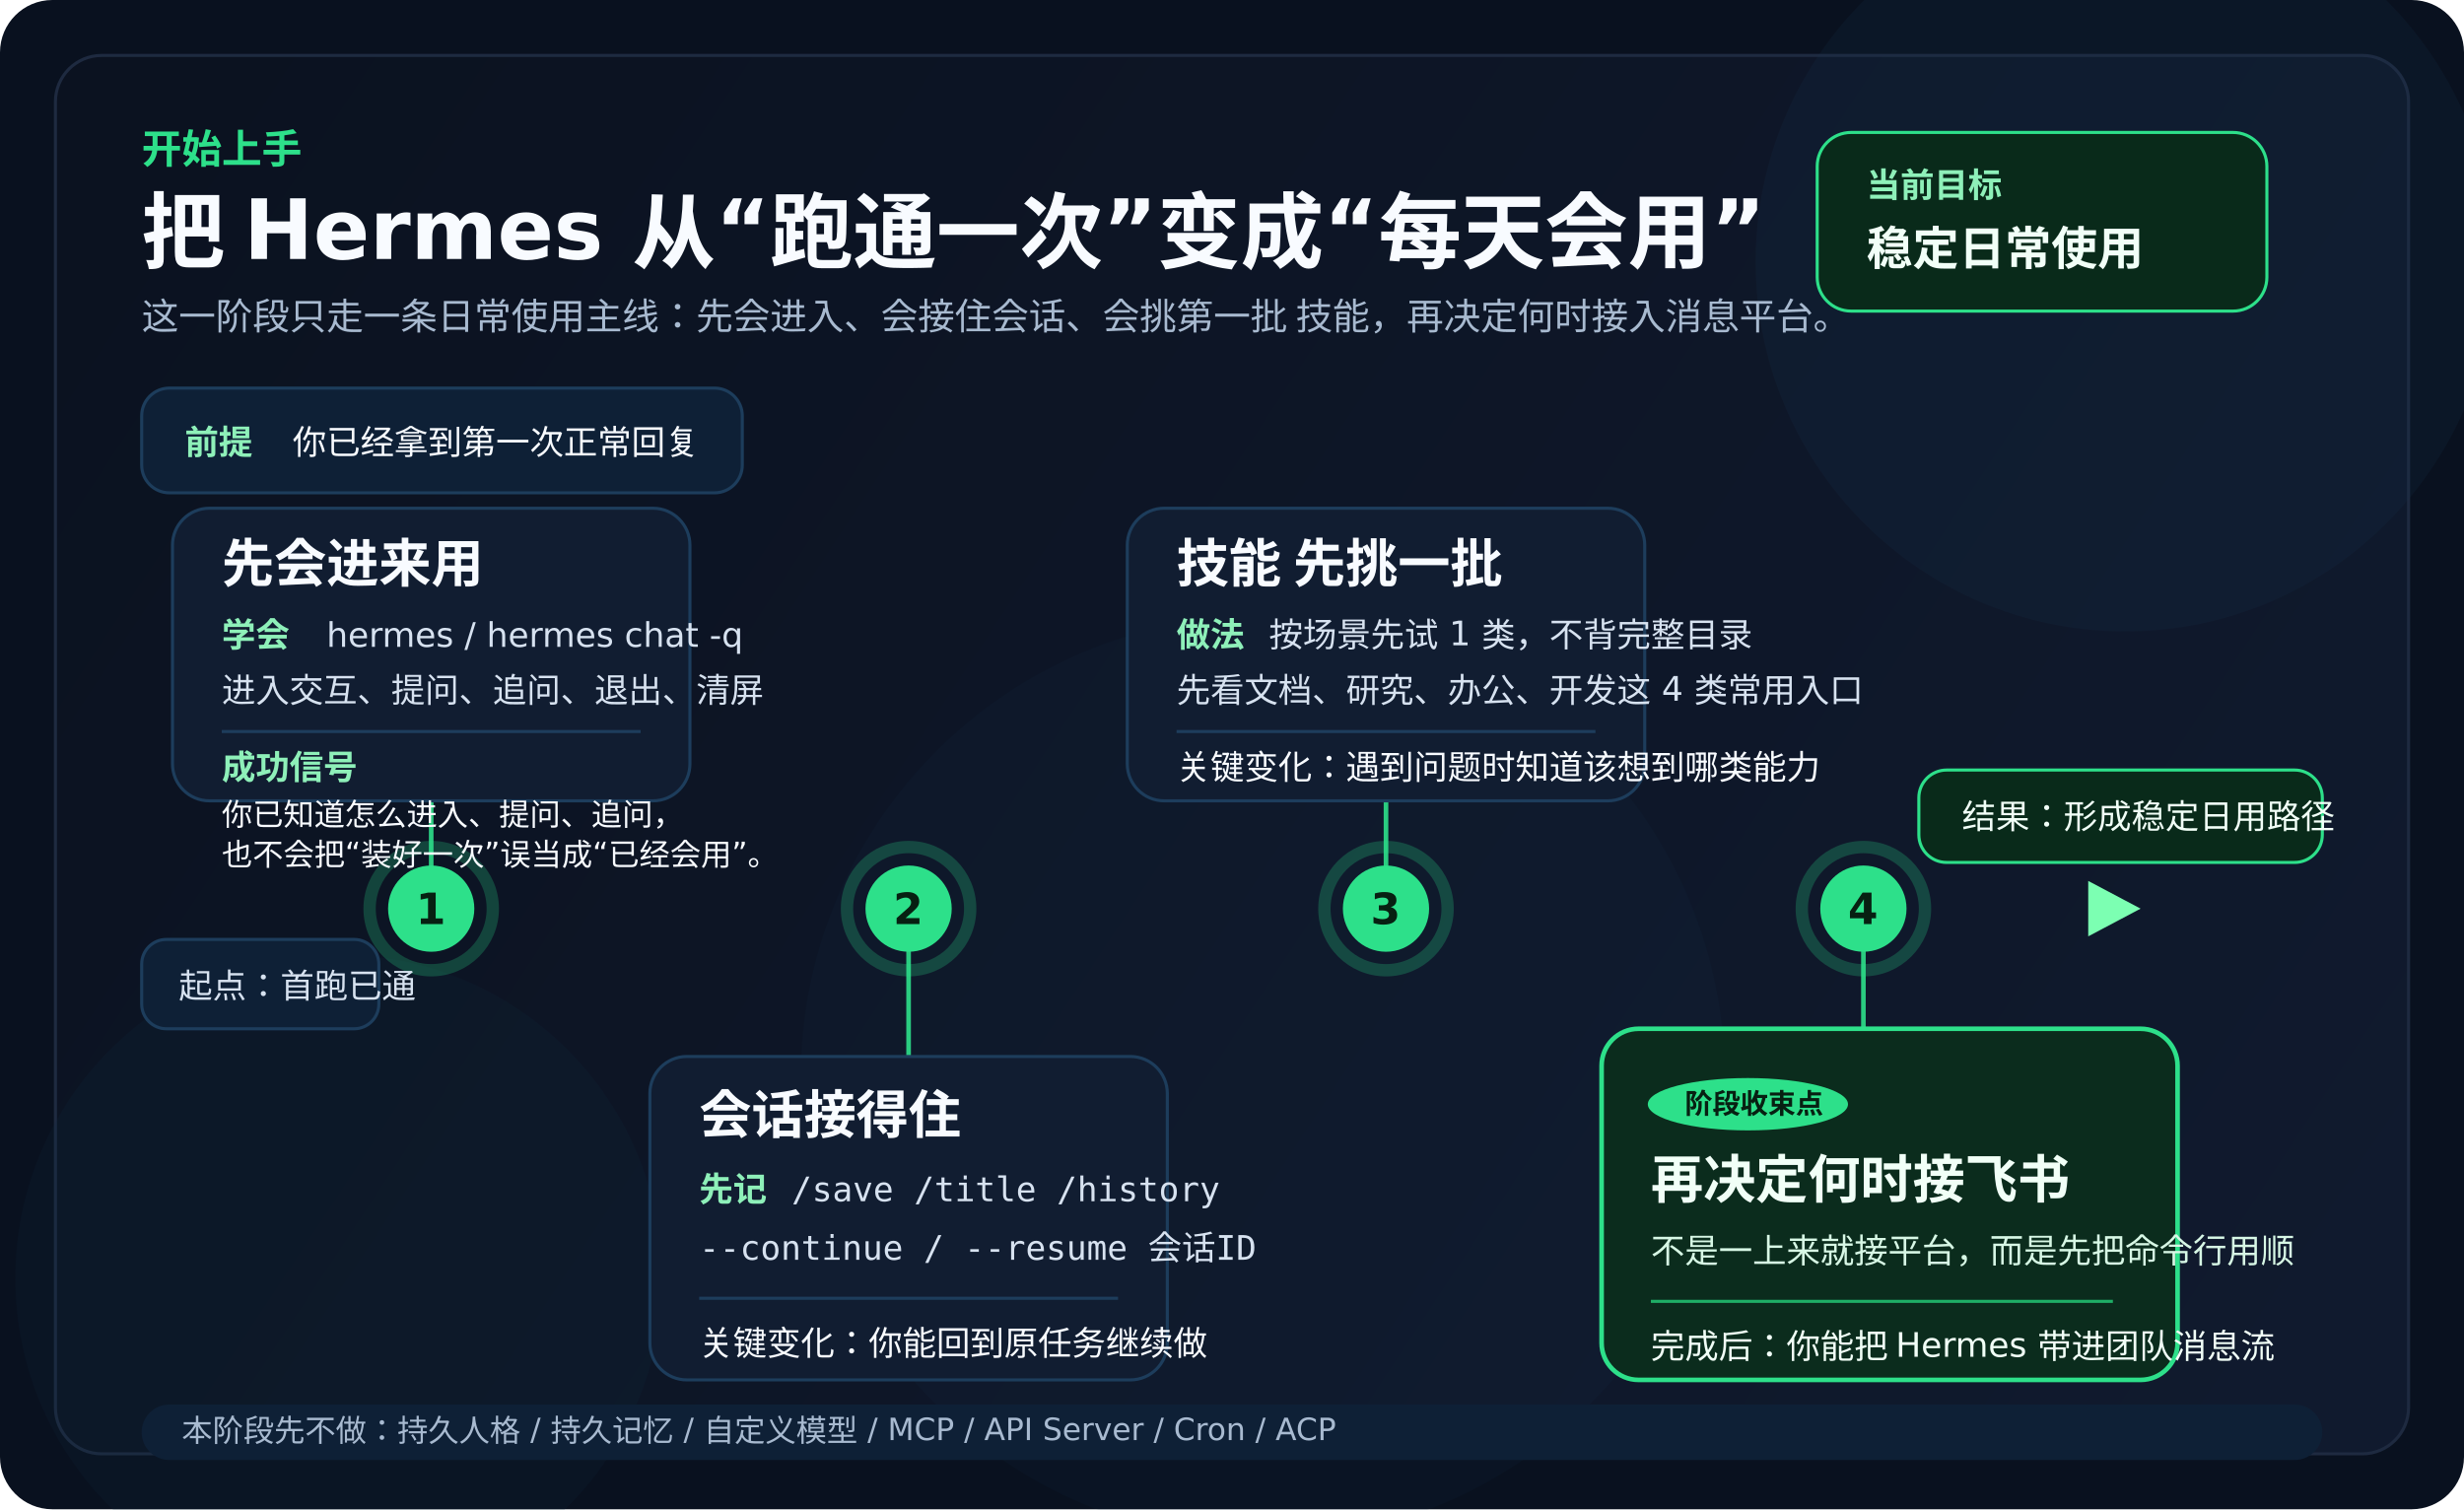
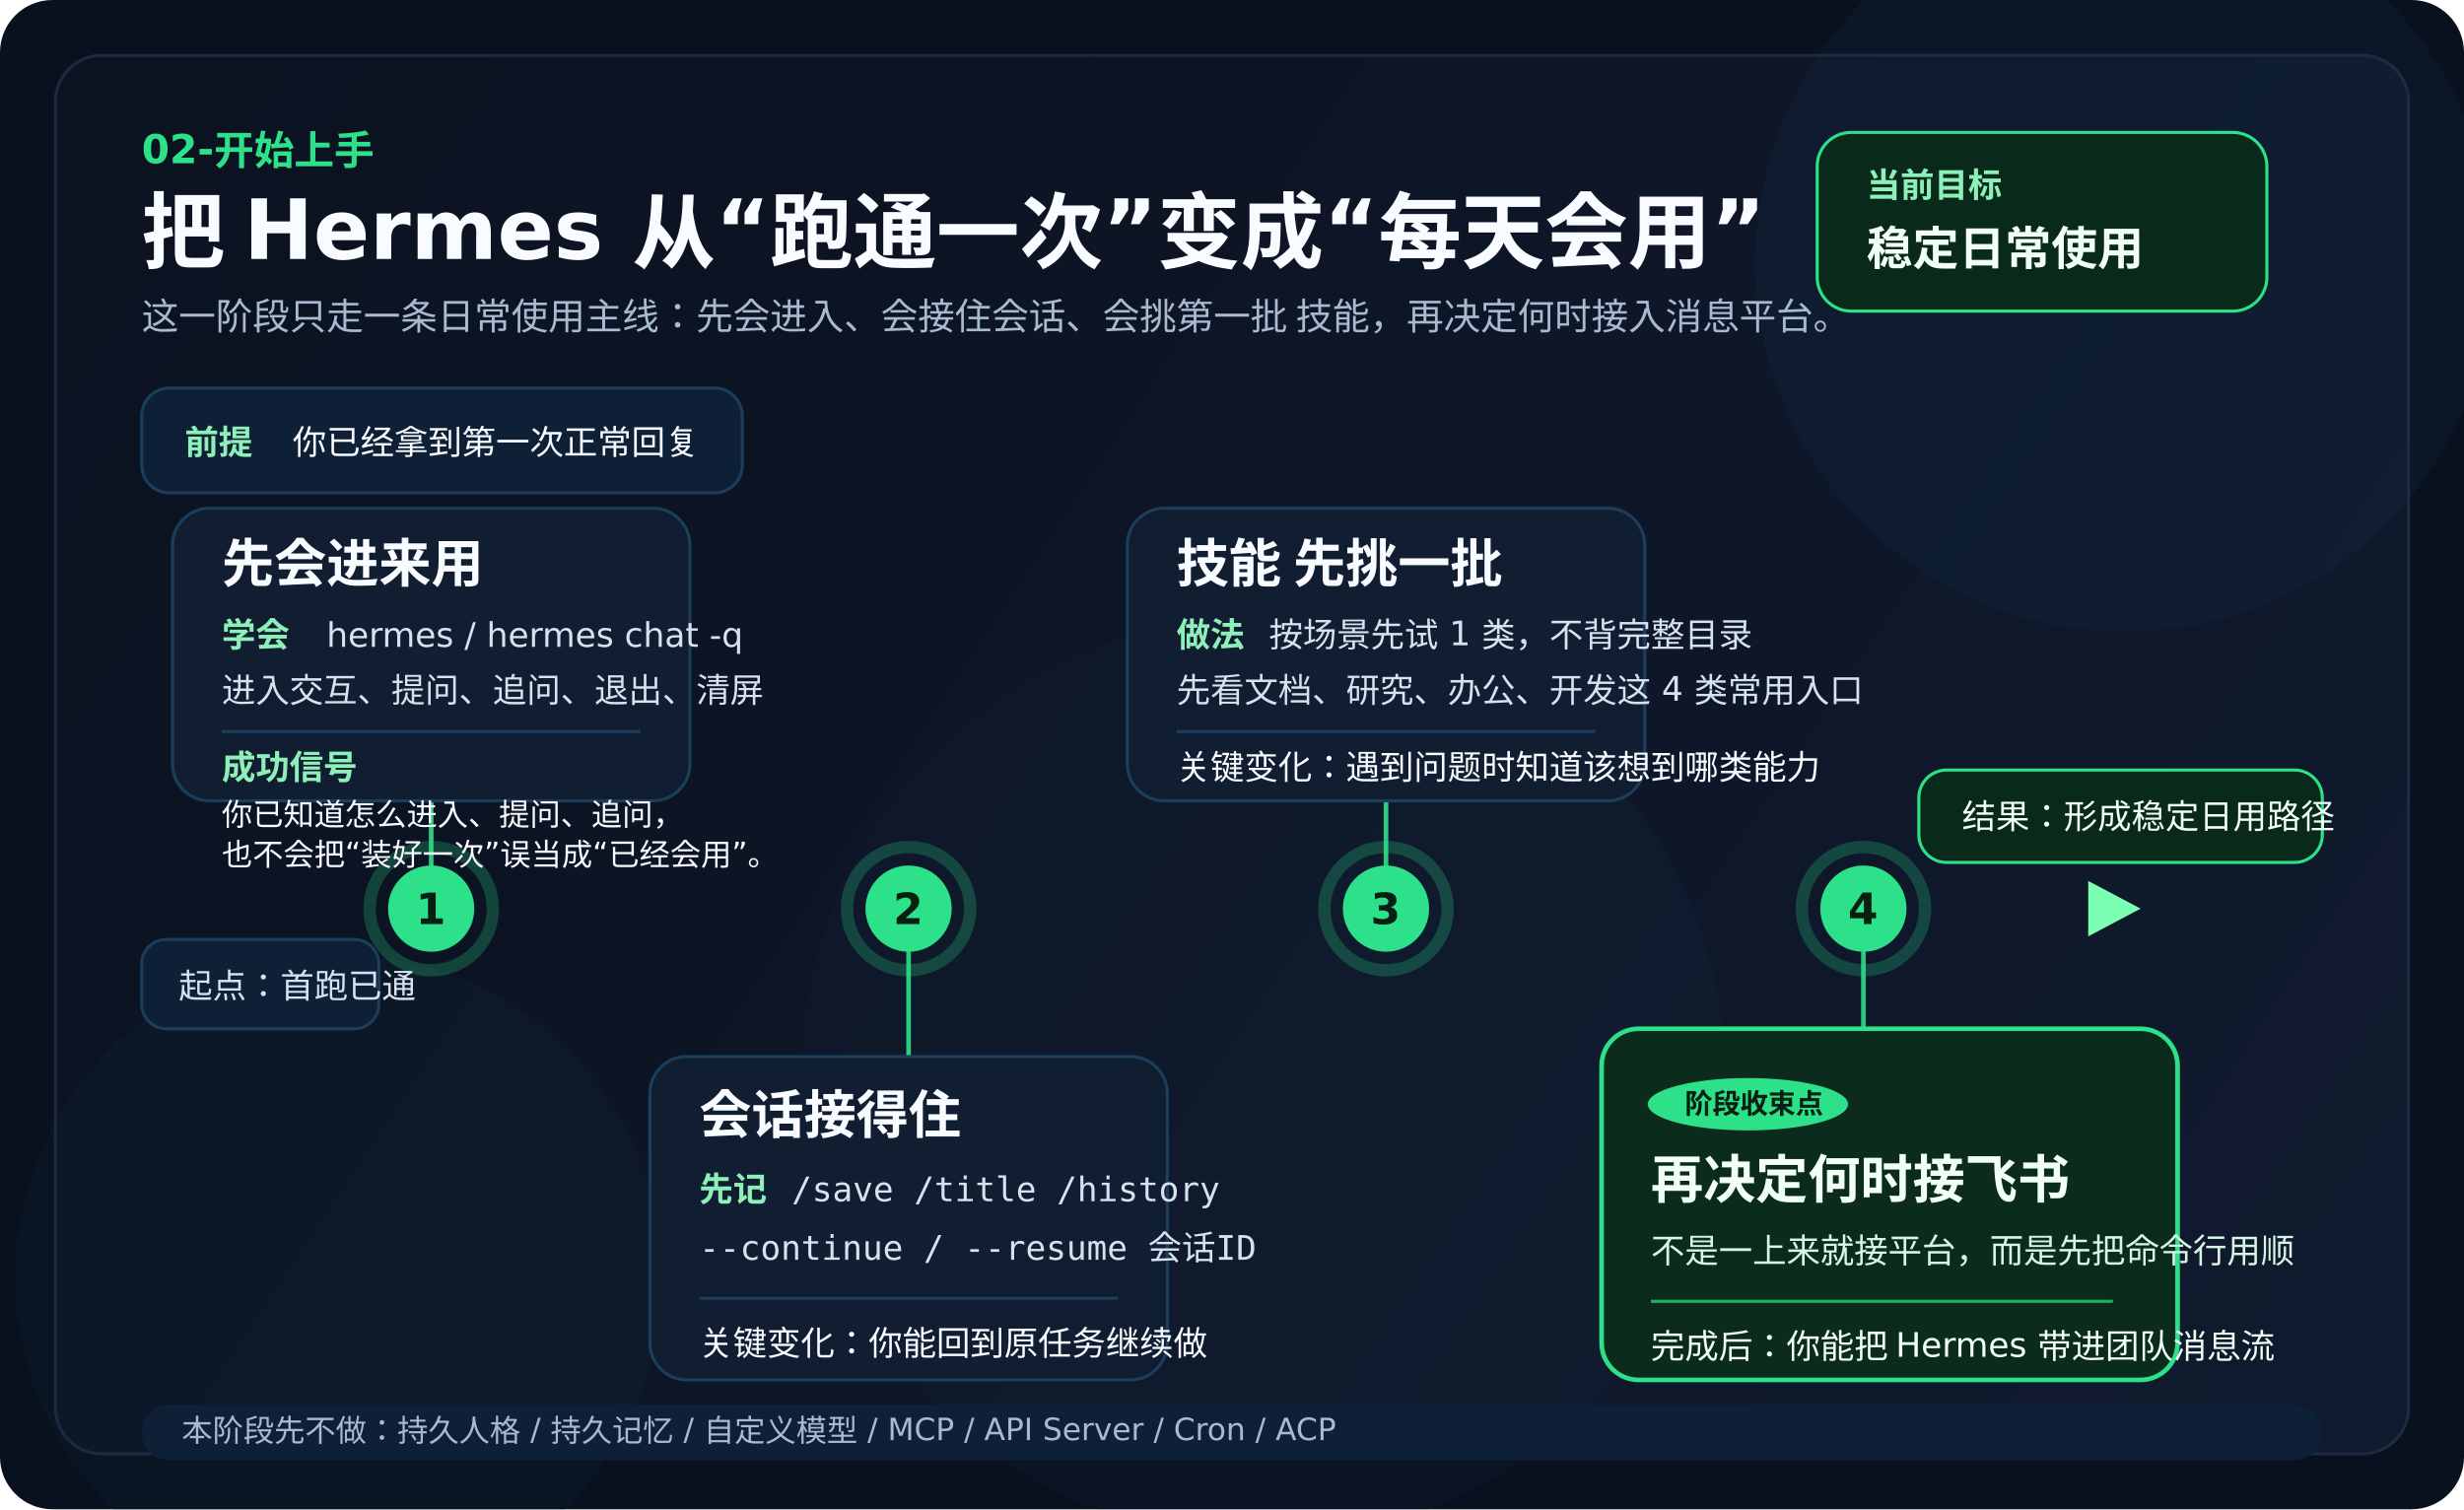
<svg xmlns="http://www.w3.org/2000/svg" width="1600" height="980" viewBox="0 0 1600 980" fill="none">
  <defs>
    <linearGradient id="bg" x1="120" y1="40" x2="1480" y2="940" gradientUnits="userSpaceOnUse">
      <stop stop-color="#0B1220" />
      <stop offset="1" stop-color="#101A2E" />
    </linearGradient>
    <linearGradient id="route" x1="170" y1="560" x2="1390" y2="560" gradientUnits="userSpaceOnUse">
      <stop stop-color="#1FD37A" />
      <stop offset="1" stop-color="#7CFFB2" />
    </linearGradient>
    <filter id="glow" x="-20%" y="-20%" width="140%" height="140%">
      <feGaussianBlur stdDeviation="10" result="blur" />
      <feColorMatrix in="blur" type="matrix" values="0 0 0 0 0.12 0 0 0 0 0.83 0 0 0 0 0.48 0 0 0 0.42 0" result="glowColor" />
      <feBlend in="SourceGraphic" in2="glowColor" mode="screen" />
    </filter>
  </defs>
  <rect width="1600" height="980" rx="34" fill="#09111F" />
  <rect x="36" y="36" width="1528" height="908" rx="30" fill="url(#bg)" stroke="#1E2A40" stroke-width="2" />
  <circle cx="1380" cy="170" r="240" fill="#16334E" opacity="0.18" />
  <circle cx="220" cy="830" r="210" fill="#0E2A42" opacity="0.16" />
  <circle cx="820" cy="700" r="300" fill="#103655" opacity="0.10" />
-   <text x="92" y="106" fill="#2DE08A" font-size="26" font-family="WenQuanYi Zen Hei, DejaVu Sans, sans-serif" font-weight="700">开始上手</text>
+   <text x="92" y="106" fill="#2DE08A" font-size="26" font-family="WenQuanYi Zen Hei, DejaVu Sans, sans-serif" font-weight="700">02-开始上手</text>
  <text x="92" y="170" fill="#F8FBFF" font-size="54" font-family="WenQuanYi Zen Hei, DejaVu Sans, sans-serif" font-weight="800">把 Hermes 从“跑通一次”变成“每天会用”</text>
  <text x="92" y="214" fill="#A8BAD0" font-size="24" font-family="WenQuanYi Zen Hei, DejaVu Sans, sans-serif">这一阶段只走一条日常使用主线：先会进入、会接住会话、会挑第一批 技能，再决定何时接入消息平台。</text>
  <rect x="1180" y="86" width="292" height="116" rx="22" fill="#092A1A" stroke="#2DE08A" stroke-width="2" />
  <text x="1212" y="128" fill="#8EF0B9" font-size="22" font-family="WenQuanYi Zen Hei, DejaVu Sans, sans-serif" font-weight="700">当前目标</text>
  <text x="1212" y="172" fill="#F1FFF7" font-size="30" font-family="WenQuanYi Zen Hei, DejaVu Sans, sans-serif" font-weight="800">稳定日常使用</text>
  <rect x="92" y="252" width="390" height="68" rx="18" fill="#0E2036" stroke="#1D3D5C" stroke-width="2" />
  <text x="120" y="295" fill="#8EF0B9" font-size="22" font-family="WenQuanYi Zen Hei, DejaVu Sans, sans-serif" font-weight="700">前提</text>
  <text x="190" y="295" fill="#F8FBFF" font-size="22" font-family="WenQuanYi Zen Hei, DejaVu Sans, sans-serif">你已经拿到第一次正常回复</text>
  <g filter="url(#glow)">
    <path d="M170 590H1390" stroke="url(#route)" stroke-width="10" stroke-linecap="round" opacity="0.22" />
    <path d="M170 590H1390" stroke="url(#route)" stroke-width="6" stroke-linecap="round" />
  </g>
  <polygon points="1390,590 1356,572 1356,608" fill="#7CFFB2" />
  <g>
    <line x1="280" y1="590" x2="280" y2="520" stroke="#2DE08A" stroke-width="3" stroke-linecap="round" opacity="0.9" />
    <circle cx="280" cy="590" r="28" fill="#2DE08A" />
    <circle cx="280" cy="590" r="40" stroke="#2DE08A" stroke-opacity="0.24" stroke-width="8" />
    <text x="270" y="600" fill="#072012" font-size="28" font-family="WenQuanYi Zen Hei, DejaVu Sans, sans-serif" font-weight="800">1</text>
    <rect x="112" y="330" width="336" height="190" rx="24" fill="#111D31" stroke="#1D3D5C" stroke-width="2" />
    <text x="144" y="378" fill="#F8FBFF" font-size="34" font-family="WenQuanYi Zen Hei, DejaVu Sans, sans-serif" font-weight="800">先会进来用</text>
    <text x="144" y="420" fill="#8EF0B9" font-size="22" font-family="WenQuanYi Zen Hei, DejaVu Sans, sans-serif" font-weight="700">学会</text>
    <text x="212" y="420" fill="#D7E2F0" font-size="22" font-family="WenQuanYi Zen Hei, DejaVu Sans, sans-serif">hermes / hermes chat -q</text>
    <text x="144" y="456" fill="#D7E2F0" font-size="22" font-family="WenQuanYi Zen Hei, DejaVu Sans, sans-serif">进入交互、提问、追问、退出、清屏</text>
    <rect x="144" y="474" width="272" height="2" fill="#1D3D5C" />
    <text x="144" y="506" fill="#8EF0B9" font-size="22" font-family="WenQuanYi Zen Hei, DejaVu Sans, sans-serif" font-weight="700">成功信号</text>
    <text x="144" y="536" fill="#F8FBFF" font-size="20" font-family="WenQuanYi Zen Hei, DejaVu Sans, sans-serif">你已知道怎么进入、提问、追问，</text>
    <text x="144" y="562" fill="#F8FBFF" font-size="20" font-family="WenQuanYi Zen Hei, DejaVu Sans, sans-serif">也不会把“装好一次”误当成“已经会用”。</text>
  </g>
  <g>
    <line x1="590" y1="590" x2="590" y2="686" stroke="#2DE08A" stroke-width="3" stroke-linecap="round" opacity="0.9" />
    <circle cx="590" cy="590" r="28" fill="#2DE08A" />
    <circle cx="590" cy="590" r="40" stroke="#2DE08A" stroke-opacity="0.24" stroke-width="8" />
    <text x="580" y="600" fill="#072012" font-size="28" font-family="WenQuanYi Zen Hei, DejaVu Sans, sans-serif" font-weight="800">2</text>
    <rect x="422" y="686" width="336" height="210" rx="24" fill="#111D31" stroke="#1D3D5C" stroke-width="2" />
    <text x="454" y="736" fill="#F8FBFF" font-size="34" font-family="WenQuanYi Zen Hei, DejaVu Sans, sans-serif" font-weight="800">会话接得住</text>
    <text x="454" y="780" fill="#8EF0B9" font-size="22" font-family="WenQuanYi Zen Hei, DejaVu Sans, sans-serif" font-weight="700">先记</text>
    <text x="514" y="780" fill="#D7E2F0" font-size="22" font-family="DejaVu Sans Mono, monospace">/save /title /history</text>
    <text x="454" y="818" fill="#D7E2F0" font-size="22" font-family="DejaVu Sans Mono, monospace">--continue / --resume 会话ID</text>
    <rect x="454" y="842" width="272" height="2" fill="#1D3D5C" />
    <text x="454" y="880" fill="#F8FBFF" font-size="22" font-family="WenQuanYi Zen Hei, DejaVu Sans, sans-serif">关键变化：你能回到原任务继续做</text>
  </g>
  <g>
    <line x1="900" y1="590" x2="900" y2="520" stroke="#2DE08A" stroke-width="3" stroke-linecap="round" opacity="0.9" />
    <circle cx="900" cy="590" r="28" fill="#2DE08A" />
    <circle cx="900" cy="590" r="40" stroke="#2DE08A" stroke-opacity="0.24" stroke-width="8" />
    <text x="890" y="600" fill="#072012" font-size="28" font-family="WenQuanYi Zen Hei, DejaVu Sans, sans-serif" font-weight="800">3</text>
    <rect x="732" y="330" width="336" height="190" rx="24" fill="#111D31" stroke="#1D3D5C" stroke-width="2" />
    <text x="764" y="378" fill="#F8FBFF" font-size="34" font-family="WenQuanYi Zen Hei, DejaVu Sans, sans-serif" font-weight="800">技能 先挑一批</text>
    <text x="764" y="420" fill="#8EF0B9" font-size="22" font-family="WenQuanYi Zen Hei, DejaVu Sans, sans-serif" font-weight="700">做法</text>
    <text x="824" y="420" fill="#D7E2F0" font-size="22" font-family="WenQuanYi Zen Hei, DejaVu Sans, sans-serif">按场景先试 1 类，不背完整目录</text>
    <text x="764" y="456" fill="#D7E2F0" font-size="22" font-family="WenQuanYi Zen Hei, DejaVu Sans, sans-serif">先看文档、研究、办公、开发这 4 类常用入口</text>
    <rect x="764" y="474" width="272" height="2" fill="#1D3D5C" />
    <text x="764" y="506" fill="#F8FBFF" font-size="22" font-family="WenQuanYi Zen Hei, DejaVu Sans, sans-serif">关键变化：遇到问题时知道该想到哪类能力</text>
  </g>
  <g>
    <line x1="1210" y1="590" x2="1210" y2="686" stroke="#2DE08A" stroke-width="3" stroke-linecap="round" opacity="0.9" />
    <circle cx="1210" cy="590" r="28" fill="#2DE08A" />
    <circle cx="1210" cy="590" r="40" stroke="#2DE08A" stroke-opacity="0.24" stroke-width="8" />
    <text x="1200" y="600" fill="#072012" font-size="28" font-family="WenQuanYi Zen Hei, DejaVu Sans, sans-serif" font-weight="800">4</text>
    <rect x="1040" y="668" width="374" height="228" rx="24" fill="#0B2C1D" stroke="#2DE08A" stroke-width="3" />
    <rect x="1070" y="700" width="130" height="34" rx="999" fill="#2DE08A" />
    <text x="1094" y="723" fill="#072012" font-size="18" font-family="WenQuanYi Zen Hei, DejaVu Sans, sans-serif" font-weight="800">阶段收束点</text>
    <text x="1072" y="778" fill="#F1FFF7" font-size="34" font-family="WenQuanYi Zen Hei, DejaVu Sans, sans-serif" font-weight="800">再决定何时接飞书</text>
    <text x="1072" y="820" fill="#D7F7E5" font-size="22" font-family="WenQuanYi Zen Hei, DejaVu Sans, sans-serif">不是一上来就接平台，而是先把命令行用顺</text>
    <rect x="1072" y="844" width="300" height="2" fill="#1FAE66" />
    <text x="1072" y="882" fill="#F1FFF7" font-size="22" font-family="WenQuanYi Zen Hei, DejaVu Sans, sans-serif">完成后：你能把 Hermes 带进团队消息流</text>
  </g>
  <rect x="92" y="610" width="154" height="58" rx="16" fill="#0E2036" stroke="#1D3D5C" stroke-width="2" />
  <text x="116" y="648" fill="#D7E2F0" font-size="22" font-family="WenQuanYi Zen Hei, DejaVu Sans, sans-serif">起点：首跑已通</text>
  <rect x="1246" y="500" width="262" height="60" rx="18" fill="#092A1A" stroke="#2DE08A" stroke-width="2" />
  <text x="1274" y="538" fill="#F1FFF7" font-size="22" font-family="WenQuanYi Zen Hei, DejaVu Sans, sans-serif">结果：形成稳定日用路径</text>
  <rect x="92" y="912" width="1416" height="36" rx="18" fill="#0E2036" />
  <text x="118" y="936" fill="#A8BAD0" font-size="20" font-family="WenQuanYi Zen Hei, DejaVu Sans, sans-serif">本阶段先不做：持久人格 / 持久记忆 / 自定义模型 / MCP / API Server / Cron / ACP</text>
</svg>
